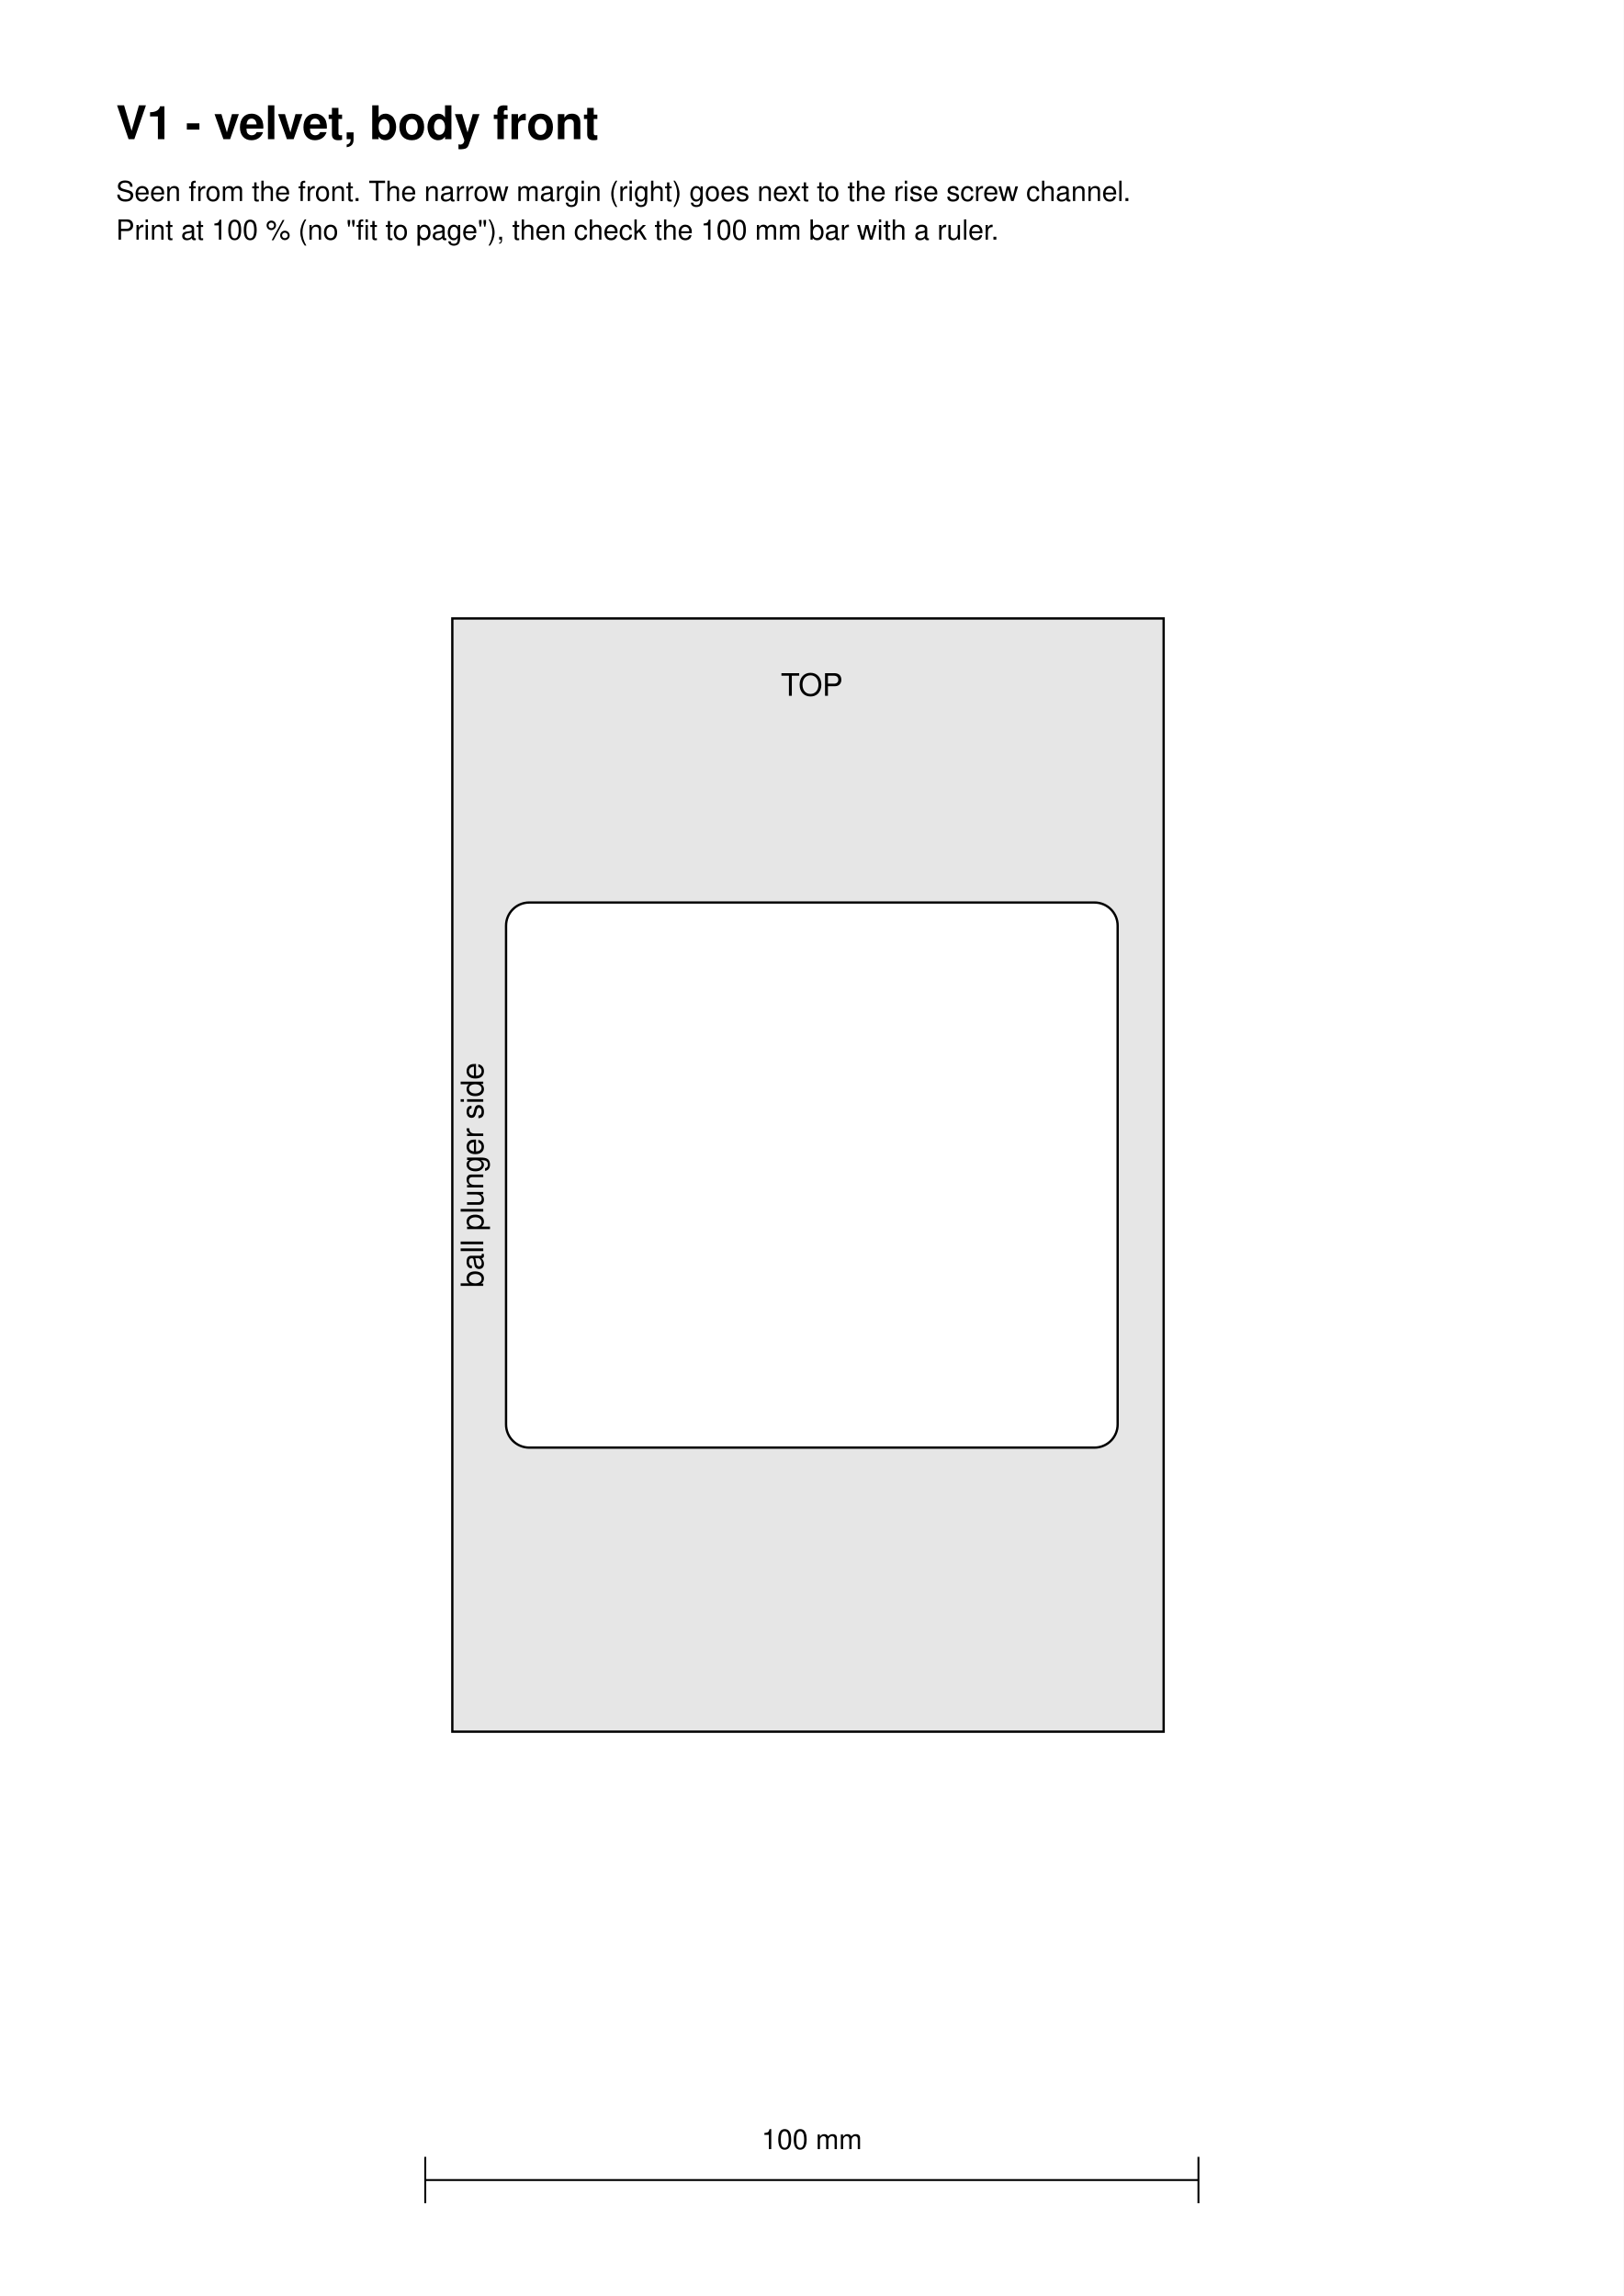
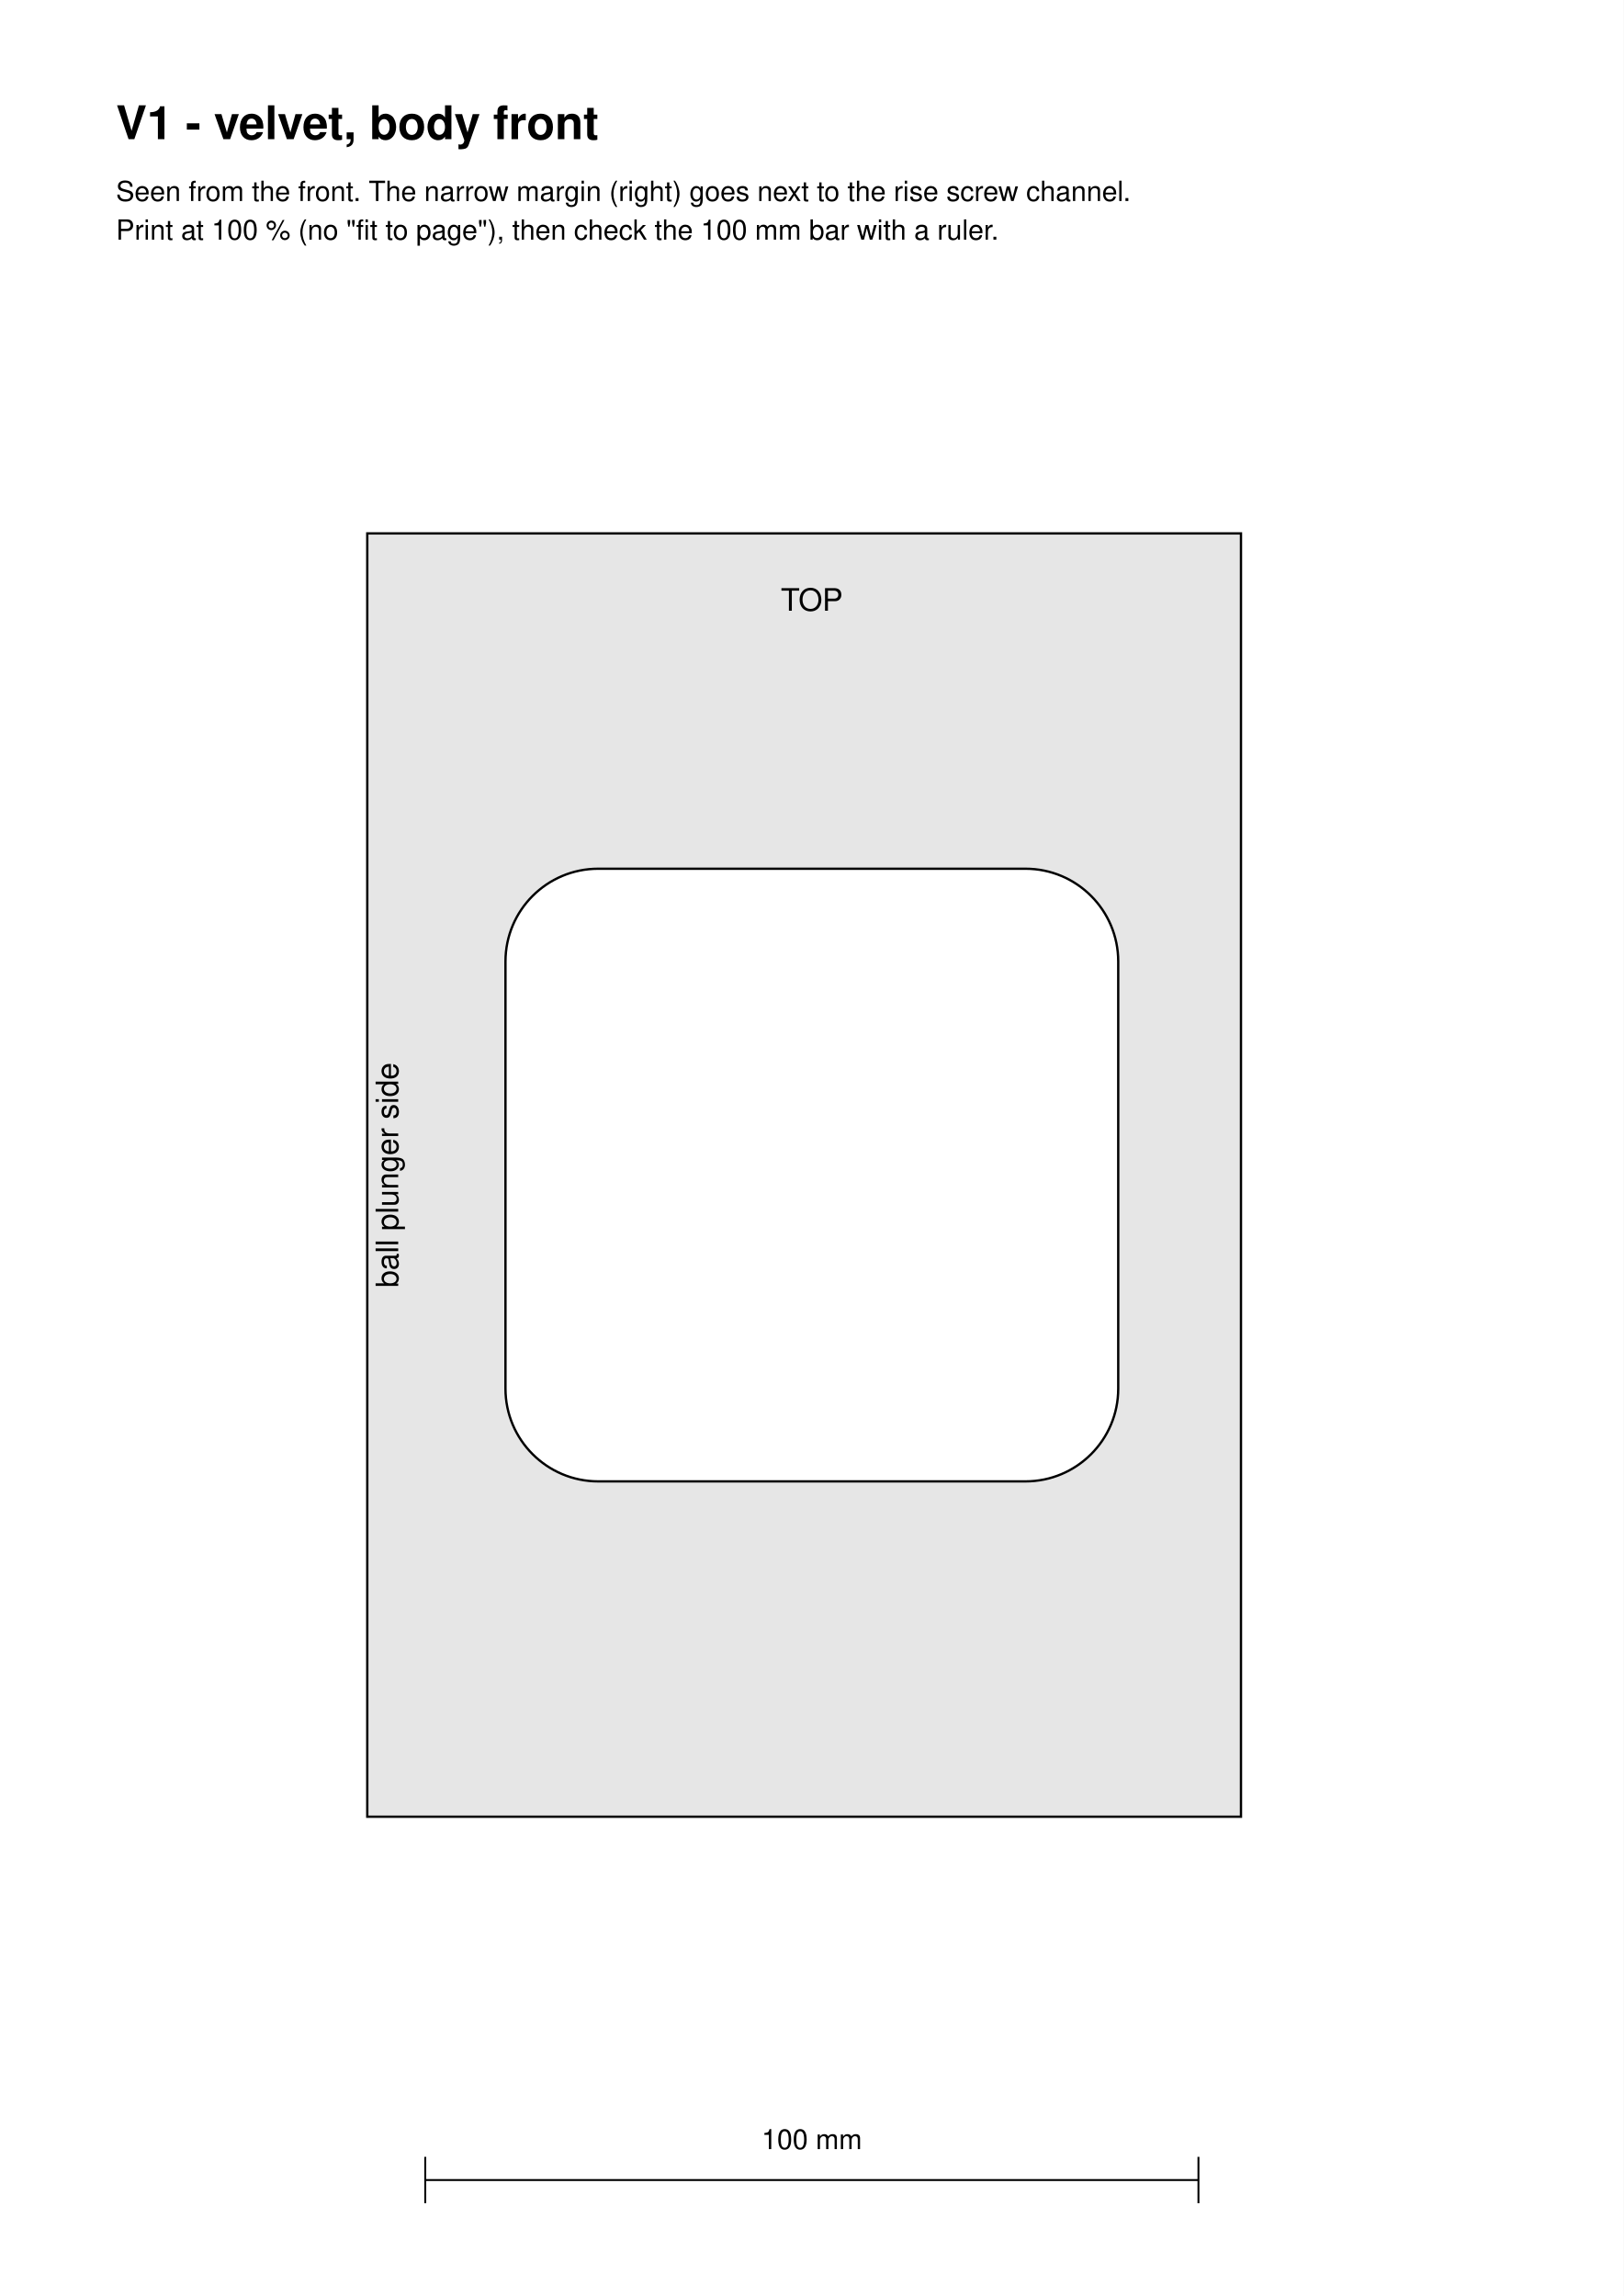
<svg xmlns="http://www.w3.org/2000/svg" width="210mm" height="297mm" viewBox="0 0 210 297">
  <rect width="210" height="297" fill="white" />
  <text x="15" y="18" font-family="Helvetica, Arial" font-size="6" font-weight="bold">V1 - velvet, body front</text>
  <text x="15" y="26" font-family="Helvetica, Arial" font-size="3.6">Seen from the front. The narrow margin (right) goes next to the rise screw channel.</text>
  <text x="15" y="31" font-family="Helvetica, Arial" font-size="3.6">Print at 100 % (no "fit to page"), then check the 100 mm bar with a ruler.</text>
  <g stroke="black" stroke-width="0.25">
    <line x1="55" y1="282" x2="155" y2="282" />
    <line x1="55" y1="279" x2="55" y2="285" />
    <line x1="155" y1="279" x2="155" y2="285" />
  </g>
  <text x="105" y="278" font-family="Helvetica, Arial" font-size="3.6" text-anchor="middle">100 mm</text>
  <g transform="translate(105 152)" fill="#e6e6e6" fill-rule="evenodd" stroke="black" stroke-width="0.3">
-     <path d="M-46.5 -72H45.5V72H-46.5Z M-36.55 -35.255H36.55A3 3 0 0 1 39.55 -32.255V32.255A3 3 0 0 1 36.55 35.255H-36.55A3 3 0 0 1 -39.55 32.255V-32.255A3 3 0 0 1 -36.55 -35.255Z" />
+     <path d="M-57.5 -83.0H55.5V83.0H-57.5Z M-27.625 -39.625H27.625A12.0 12.0 0 0 1 39.625 -27.625V27.625A12.0 12.0 0 0 1 27.625 39.625H-27.625A12.0 12.0 0 0 1 -39.625 27.625V-27.625A12.0 12.0 0 0 1 -27.625 -39.625Z" />
    <g font-family="Helvetica, Arial" stroke="none" fill="black" font-size="4">
-       <text x="0" y="-62" text-anchor="middle">TOP</text>
-       <text transform="translate(-42.5 0) rotate(-90)" text-anchor="middle">ball plunger side</text>
+       <text x="0" y="-73.0" text-anchor="middle">TOP</text>
+       <text transform="translate(-53.5 0) rotate(-90)" text-anchor="middle">ball plunger side</text>
    </g>
  </g>
</svg>
